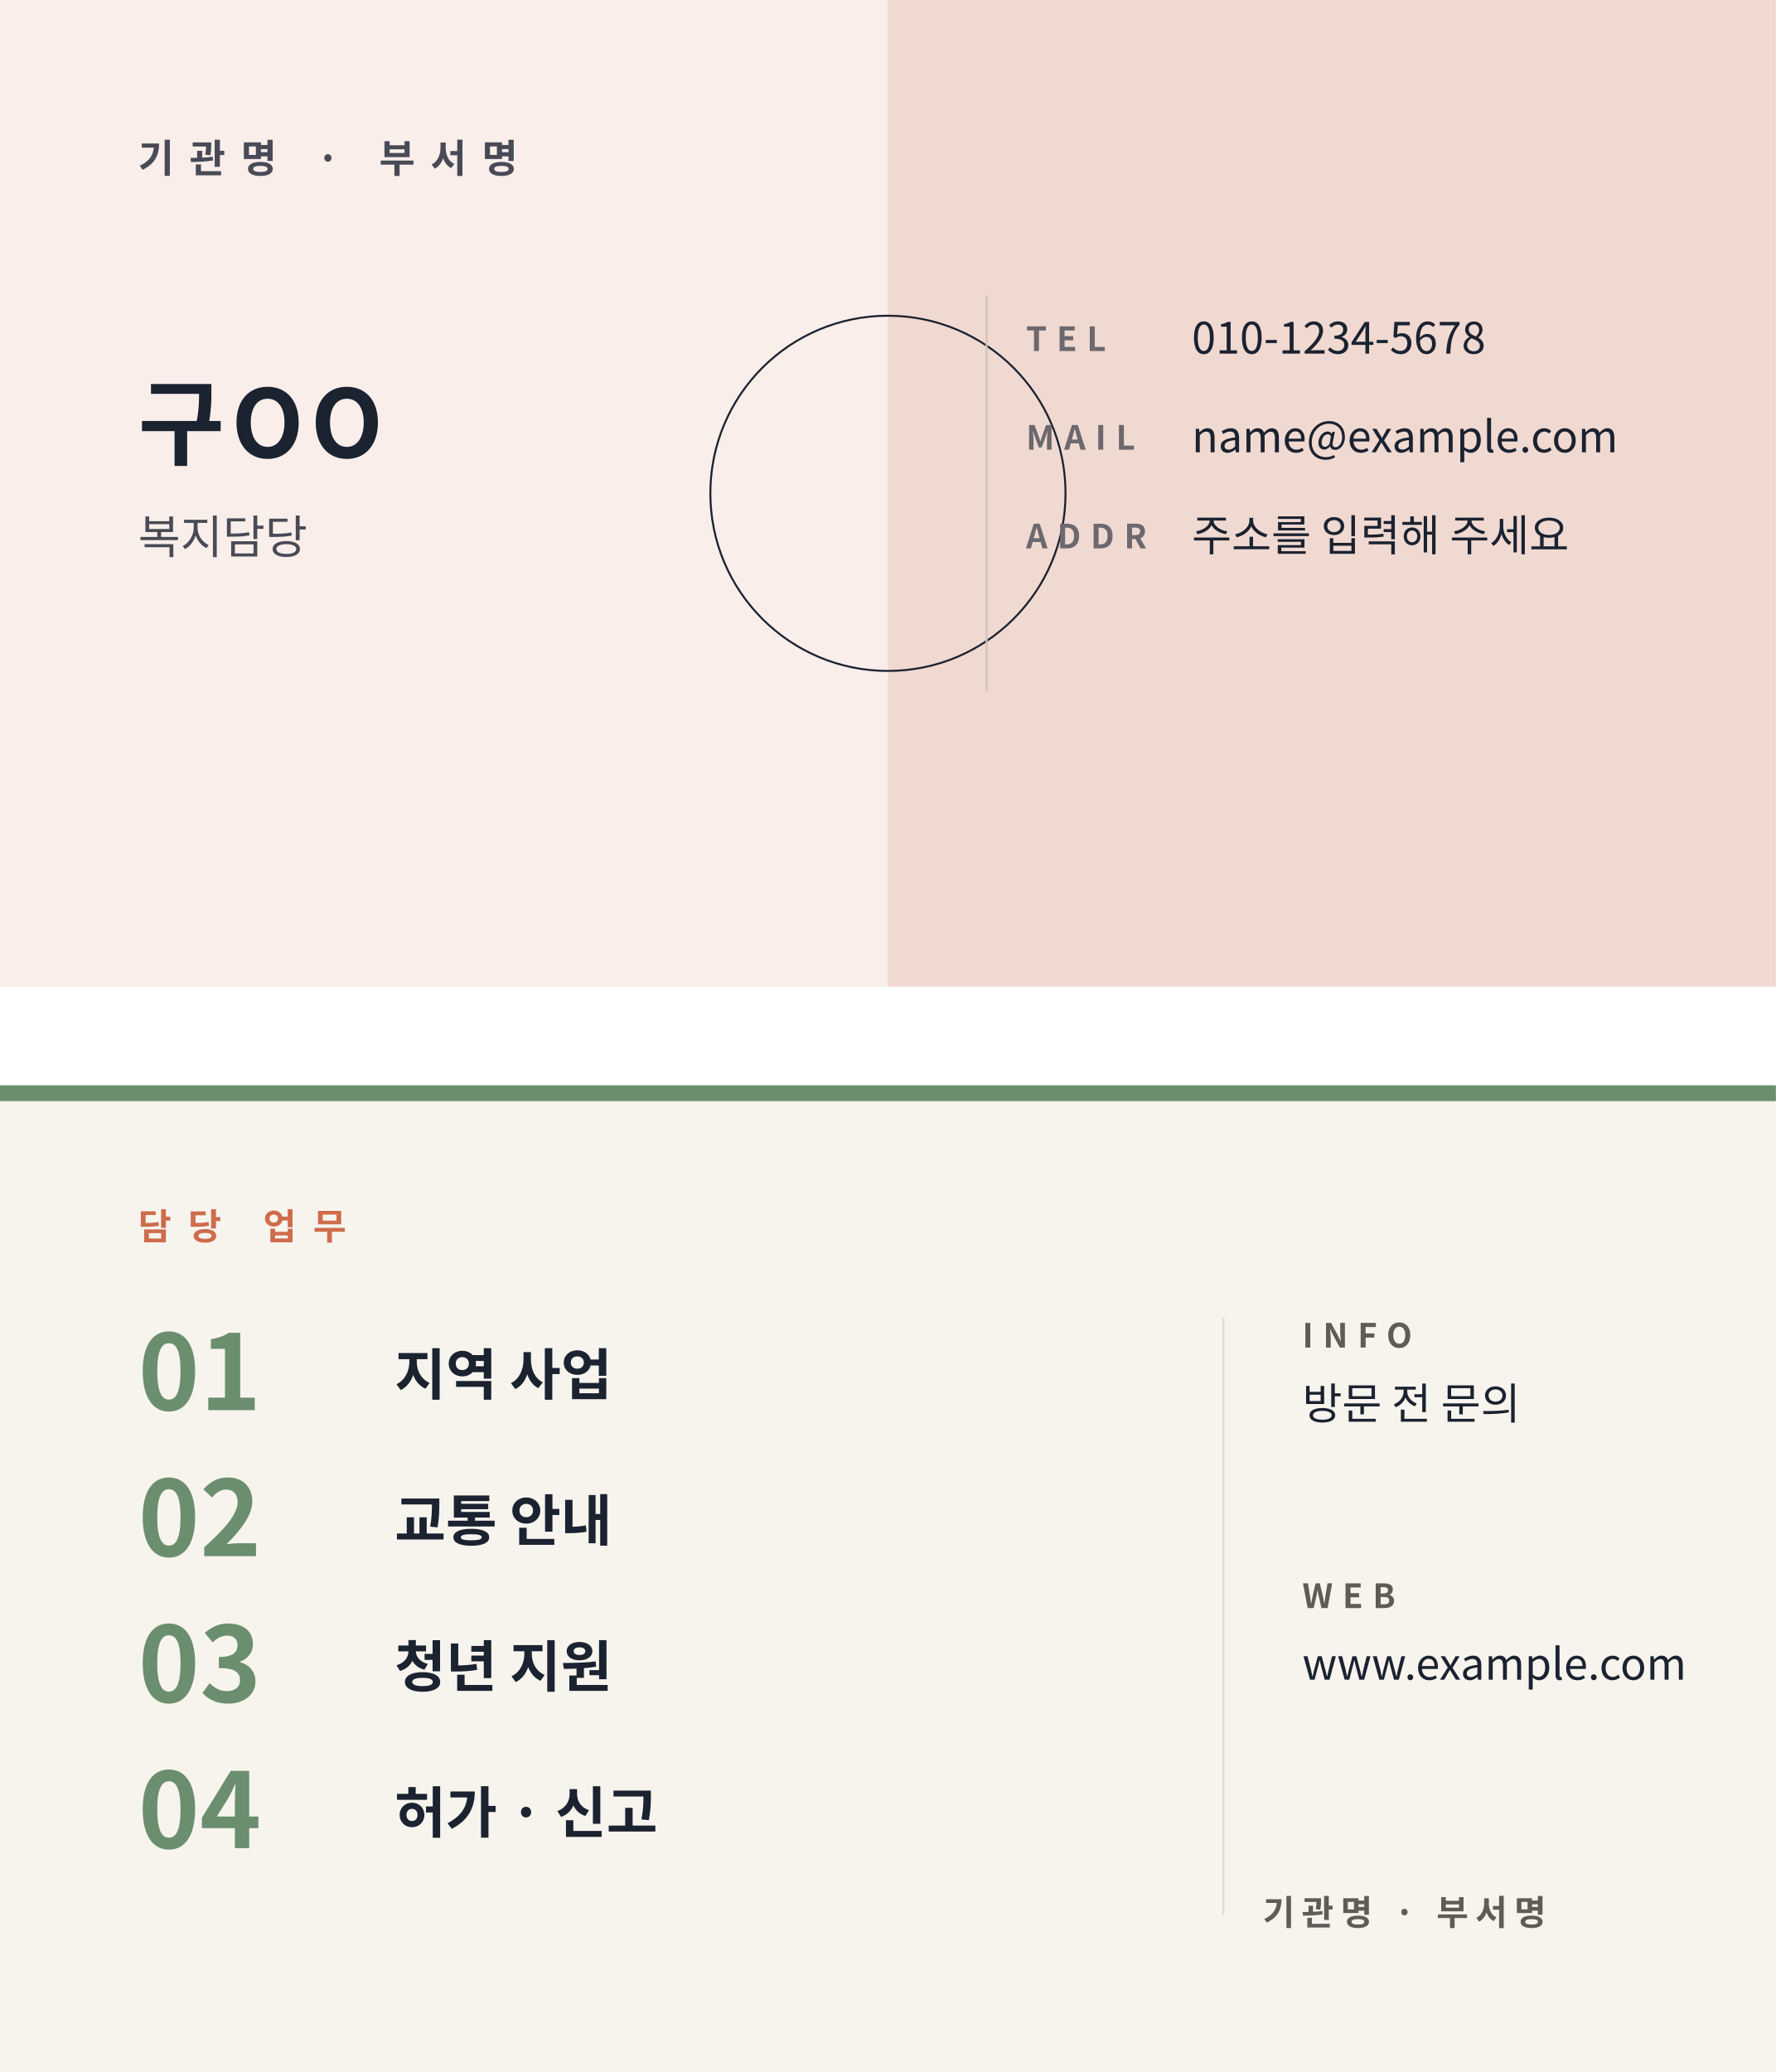
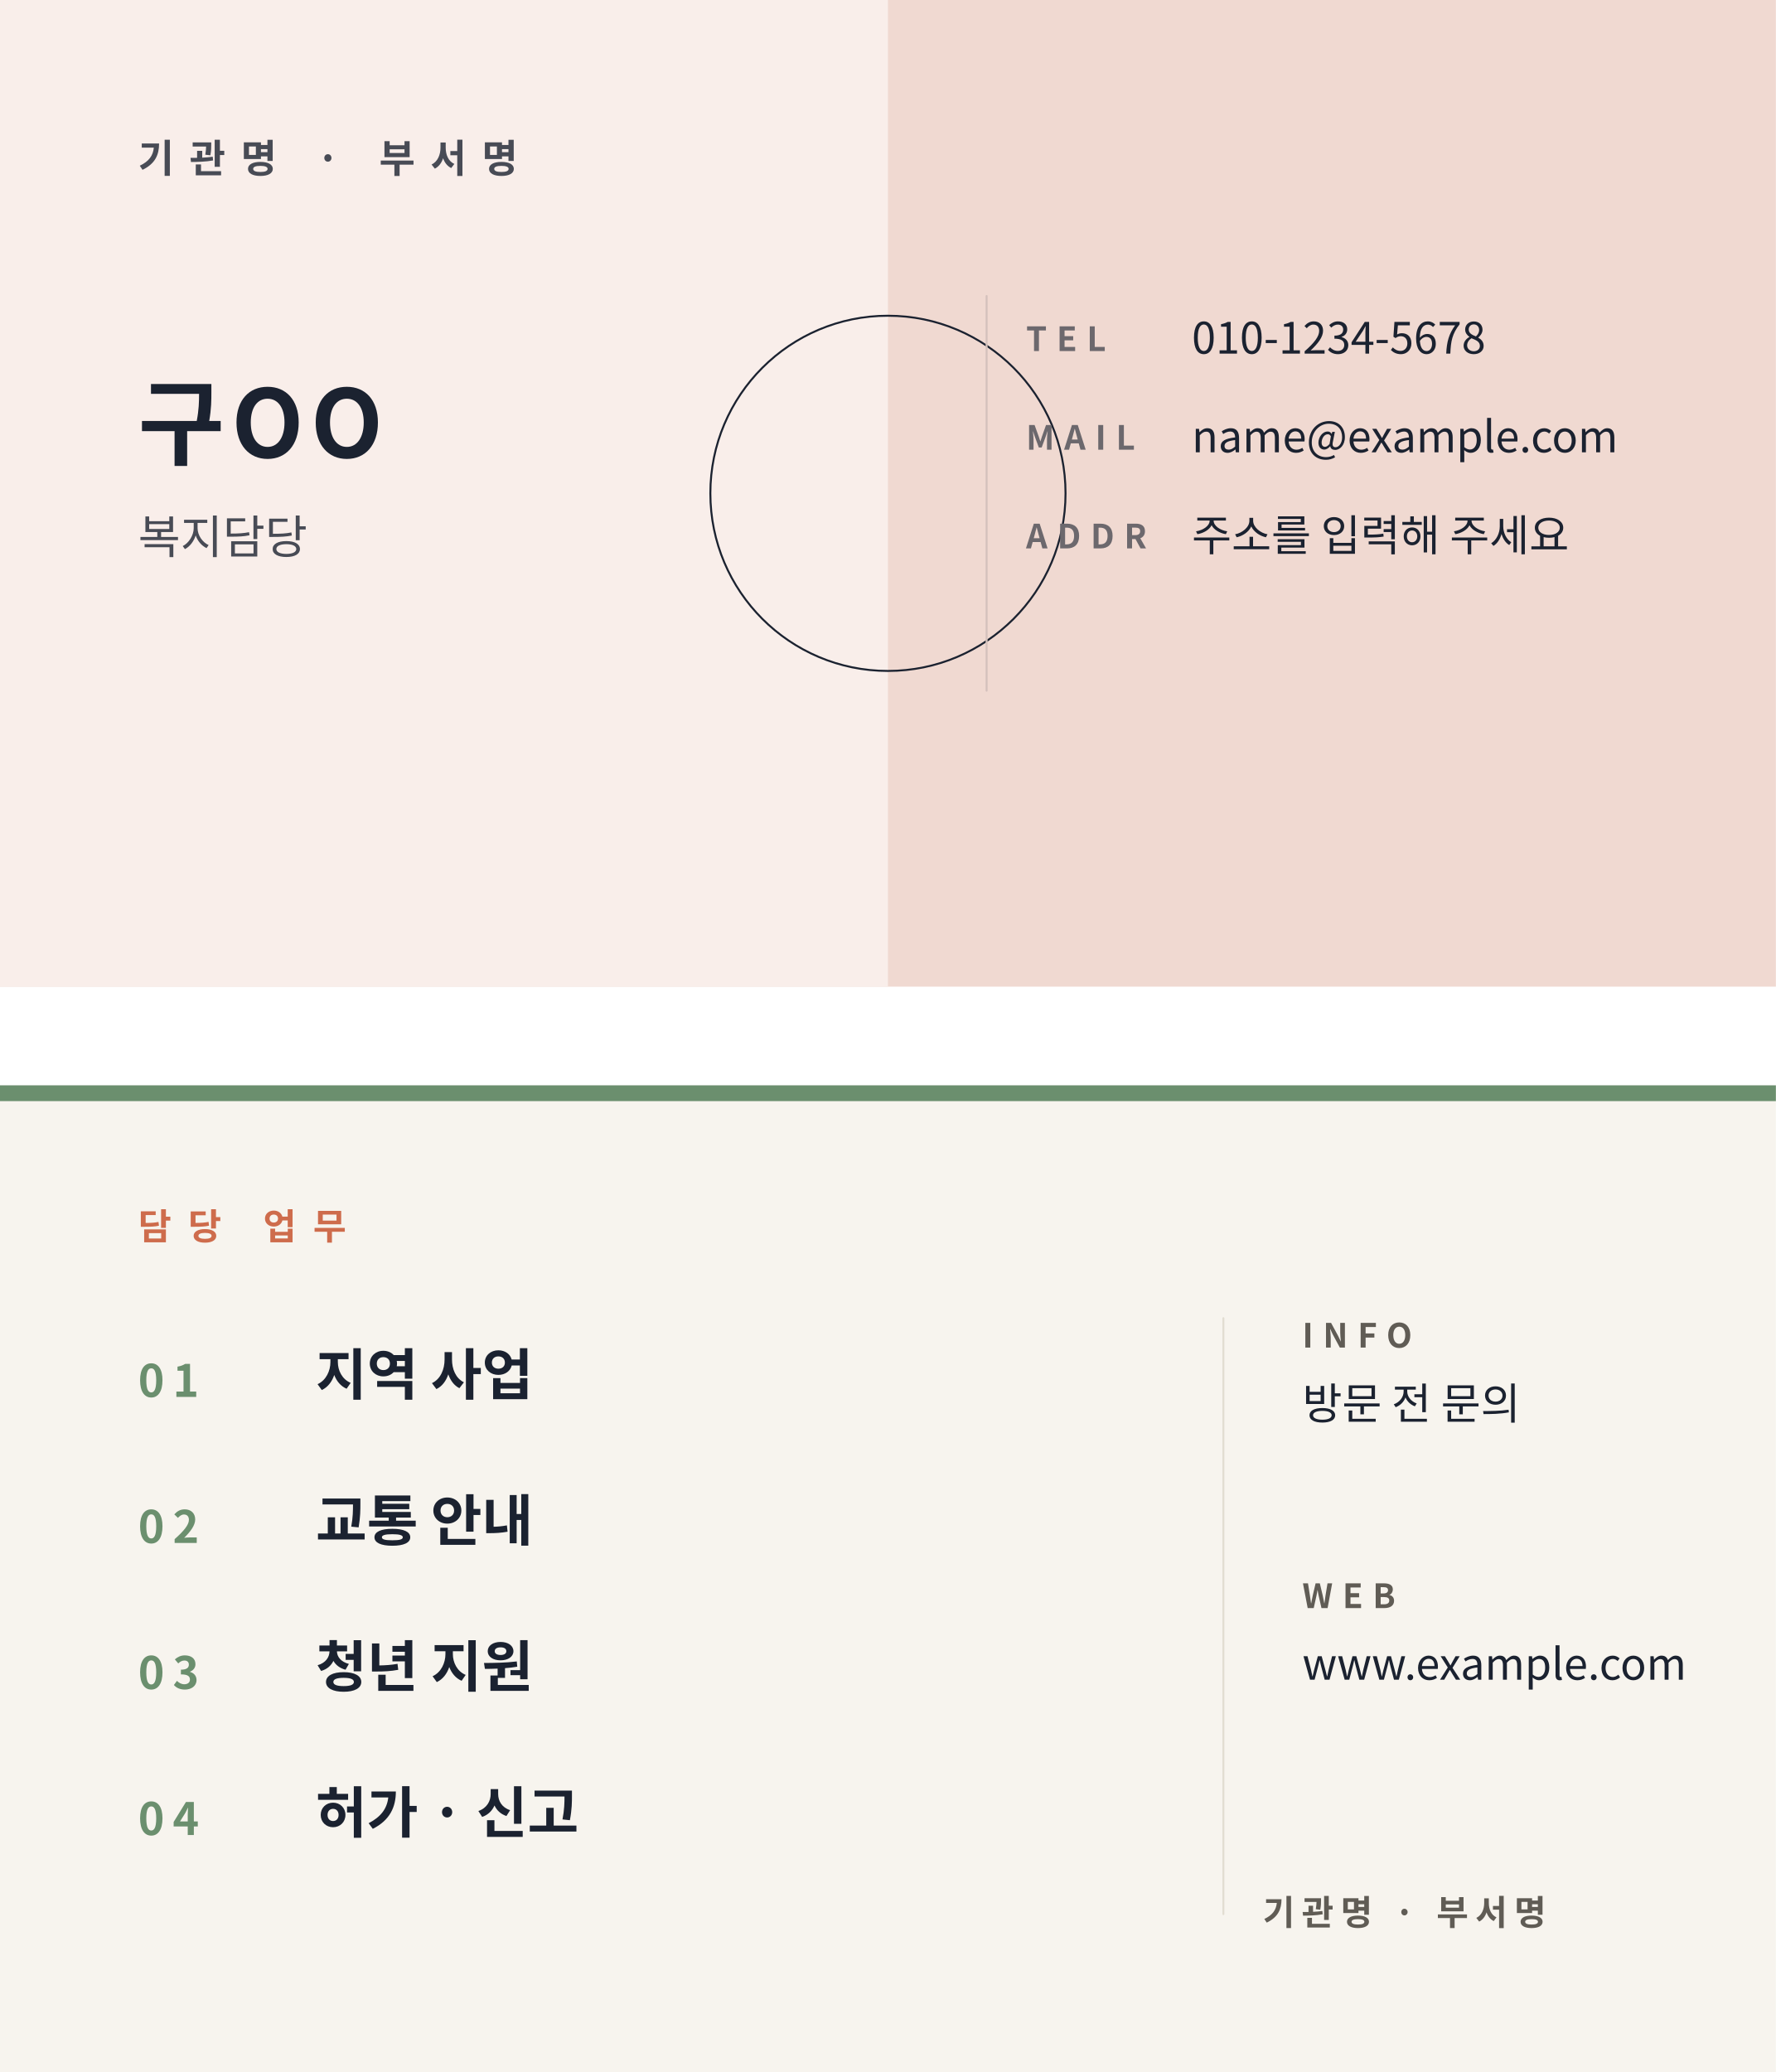
<svg xmlns="http://www.w3.org/2000/svg" width="90mm" height="105mm" viewBox="0 0 900 1050">
  <g id="front">
    <rect width="900" height="500" fill="#F0D9D1" />
    <rect x="0" y="0" width="450" height="500" fill="#F9EEEA" />
    <ellipse cx="450" cy="250" rx="90" ry="90" fill="none" stroke="#1B2230" stroke-width="1" stroke-linejoin="round" />
    <text font-family="Pretendard,'Noto Sans KR','Noto Sans CJK KR','Malgun Gothic','Apple SD Gothic Neo',sans-serif" font-size="19.8" font-weight="700" fill="#1B2230" text-anchor="start" letter-spacing="7.8" opacity="0.8">
      <tspan x="70" y="87.4">기관명 · 부서명</tspan>
    </text>
    <text font-family="Pretendard,'Noto Sans KR','Noto Sans CJK KR','Malgun Gothic','Apple SD Gothic Neo',sans-serif" font-size="47.6" font-weight="700" fill="#1B2230" text-anchor="start" letter-spacing="3.5">
      <tspan x="70" y="231.9">구OO</tspan>
    </text>
    <text font-family="Pretendard,'Noto Sans KR','Noto Sans CJK KR','Malgun Gothic','Apple SD Gothic Neo',sans-serif" font-size="23.3" font-weight="400" fill="#1B2230" text-anchor="start" opacity="0.8">
      <tspan x="70" y="280.5">복지담당</tspan>
    </text>
    <text font-family="Pretendard,'Noto Sans KR','Noto Sans CJK KR','Malgun Gothic','Apple SD Gothic Neo',sans-serif" font-size="16.9" font-weight="700" fill="#6C686D" text-anchor="start" letter-spacing="4.9">
      <tspan x="520" y="177.9">TEL</tspan>
    </text>
    <text font-family="Pretendard,'Noto Sans KR','Noto Sans CJK KR','Malgun Gothic','Apple SD Gothic Neo',sans-serif" font-size="21.9" font-weight="400" fill="#1B2230" text-anchor="start">
      <tspan x="604" y="179.2">010-1234-5678</tspan>
    </text>
    <text font-family="Pretendard,'Noto Sans KR','Noto Sans CJK KR','Malgun Gothic','Apple SD Gothic Neo',sans-serif" font-size="16.9" font-weight="700" fill="#6C686D" text-anchor="start" letter-spacing="4.9">
      <tspan x="520" y="227.9">MAIL</tspan>
    </text>
    <text font-family="Pretendard,'Noto Sans KR','Noto Sans CJK KR','Malgun Gothic','Apple SD Gothic Neo',sans-serif" font-size="21.9" font-weight="400" fill="#1B2230" text-anchor="start">
      <tspan x="604" y="229.2">name@example.com</tspan>
    </text>
    <text font-family="Pretendard,'Noto Sans KR','Noto Sans CJK KR','Malgun Gothic','Apple SD Gothic Neo',sans-serif" font-size="16.9" font-weight="700" fill="#6C686D" text-anchor="start" letter-spacing="4.9">
      <tspan x="520" y="277.9">ADDR</tspan>
    </text>
    <text font-family="Pretendard,'Noto Sans KR','Noto Sans CJK KR','Malgun Gothic','Apple SD Gothic Neo',sans-serif" font-size="21.9" font-weight="400" fill="#1B2230" text-anchor="start">
      <tspan x="604" y="279.2">주소를 입력해 주세요</tspan>
    </text>
    <line x1="500" y1="150" x2="500" y2="350" stroke="#D4C1BC" stroke-width="1" stroke-linecap="round" />
  </g>
  <g id="back" transform="translate(0 550)">
    <rect width="900" height="500" fill="#F7F4EE" />
    <rect x="0" y="0" width="900" height="8" fill="#6B8F6E" />
    <text font-family="Pretendard,'Noto Sans KR','Noto Sans CJK KR','Malgun Gothic','Apple SD Gothic Neo',sans-serif" font-size="18.3" font-weight="700" fill="#CE6C4C" text-anchor="start" letter-spacing="8.5">
      <tspan x="70" y="78.1">담당 업무</tspan>
    </text>
-     <text font-family="Pretendard,'Noto Sans KR','Noto Sans CJK KR','Malgun Gothic','Apple SD Gothic Neo',sans-serif" font-size="52.9" font-weight="700" fill="#6B8F6E" text-anchor="start">
-       <tspan x="70" y="164.6">01</tspan>
+     <text font-family="Pretendard,'Noto Sans KR','Noto Sans CJK KR','Malgun Gothic','Apple SD Gothic Neo',sans-serif" font-size="22.6" font-weight="700" fill="#6B8F6E" text-anchor="start" letter-spacing="4.2">
+       <tspan x="70" y="157.9">01</tspan>
    </text>
    <text font-family="Pretendard,'Noto Sans KR','Noto Sans CJK KR','Malgun Gothic','Apple SD Gothic Neo',sans-serif" font-size="28.2" font-weight="700" fill="#1B2230" text-anchor="start">
-       <tspan x="200" y="156.8">지역 사업</tspan>
+       <tspan x="160" y="156.8">지역 사업</tspan>
    </text>
-     <text font-family="Pretendard,'Noto Sans KR','Noto Sans CJK KR','Malgun Gothic','Apple SD Gothic Neo',sans-serif" font-size="52.9" font-weight="700" fill="#6B8F6E" text-anchor="start">
-       <tspan x="70" y="238.6">02</tspan>
+     <text font-family="Pretendard,'Noto Sans KR','Noto Sans CJK KR','Malgun Gothic','Apple SD Gothic Neo',sans-serif" font-size="22.6" font-weight="700" fill="#6B8F6E" text-anchor="start" letter-spacing="4.2">
+       <tspan x="70" y="231.9">02</tspan>
    </text>
    <text font-family="Pretendard,'Noto Sans KR','Noto Sans CJK KR','Malgun Gothic','Apple SD Gothic Neo',sans-serif" font-size="28.2" font-weight="700" fill="#1B2230" text-anchor="start">
-       <tspan x="200" y="230.8">교통 안내</tspan>
+       <tspan x="160" y="230.8">교통 안내</tspan>
    </text>
-     <text font-family="Pretendard,'Noto Sans KR','Noto Sans CJK KR','Malgun Gothic','Apple SD Gothic Neo',sans-serif" font-size="52.9" font-weight="700" fill="#6B8F6E" text-anchor="start">
-       <tspan x="70" y="312.6">03</tspan>
+     <text font-family="Pretendard,'Noto Sans KR','Noto Sans CJK KR','Malgun Gothic','Apple SD Gothic Neo',sans-serif" font-size="22.6" font-weight="700" fill="#6B8F6E" text-anchor="start" letter-spacing="4.2">
+       <tspan x="70" y="305.9">03</tspan>
    </text>
    <text font-family="Pretendard,'Noto Sans KR','Noto Sans CJK KR','Malgun Gothic','Apple SD Gothic Neo',sans-serif" font-size="28.2" font-weight="700" fill="#1B2230" text-anchor="start">
-       <tspan x="200" y="304.8">청년 지원</tspan>
+       <tspan x="160" y="304.8">청년 지원</tspan>
    </text>
-     <text font-family="Pretendard,'Noto Sans KR','Noto Sans CJK KR','Malgun Gothic','Apple SD Gothic Neo',sans-serif" font-size="52.9" font-weight="700" fill="#6B8F6E" text-anchor="start">
-       <tspan x="70" y="386.6">04</tspan>
+     <text font-family="Pretendard,'Noto Sans KR','Noto Sans CJK KR','Malgun Gothic','Apple SD Gothic Neo',sans-serif" font-size="22.6" font-weight="700" fill="#6B8F6E" text-anchor="start" letter-spacing="4.2">
+       <tspan x="70" y="379.9">04</tspan>
    </text>
    <text font-family="Pretendard,'Noto Sans KR','Noto Sans CJK KR','Malgun Gothic','Apple SD Gothic Neo',sans-serif" font-size="28.2" font-weight="700" fill="#1B2230" text-anchor="start">
-       <tspan x="200" y="378.8">허가 · 신고</tspan>
+       <tspan x="160" y="378.8">허가 · 신고</tspan>
    </text>
    <line x1="620" y1="118" x2="620" y2="420" stroke="#E2DDD2" stroke-width="1" stroke-linecap="round" />
    <text font-family="Pretendard,'Noto Sans KR','Noto Sans CJK KR','Malgun Gothic','Apple SD Gothic Neo',sans-serif" font-size="16.9" font-weight="700" fill="#605C55" text-anchor="start" letter-spacing="4.9">
      <tspan x="660" y="132.9">INFO</tspan>
    </text>
    <text font-family="Pretendard,'Noto Sans KR','Noto Sans CJK KR','Malgun Gothic','Apple SD Gothic Neo',sans-serif" font-size="21.9" font-weight="400" fill="#1B2230" text-anchor="start">
      <tspan x="660" y="169.2">방문 전 문의</tspan>
    </text>
    <text font-family="Pretendard,'Noto Sans KR','Noto Sans CJK KR','Malgun Gothic','Apple SD Gothic Neo',sans-serif" font-size="16.9" font-weight="700" fill="#605C55" text-anchor="start" letter-spacing="4.9">
      <tspan x="660" y="264.9">WEB</tspan>
    </text>
    <text font-family="Pretendard,'Noto Sans KR','Noto Sans CJK KR','Malgun Gothic','Apple SD Gothic Neo',sans-serif" font-size="21.9" font-weight="400" fill="#1B2230" text-anchor="start">
      <tspan x="660" y="301.2">www.example.com</tspan>
    </text>
    <text font-family="Pretendard,'Noto Sans KR','Noto Sans CJK KR','Malgun Gothic','Apple SD Gothic Neo',sans-serif" font-size="17.6" font-weight="700" fill="#605C55" text-anchor="start" letter-spacing="3.5">
      <tspan x="640" y="425.5">기관명 · 부서명</tspan>
    </text>
  </g>
</svg>
